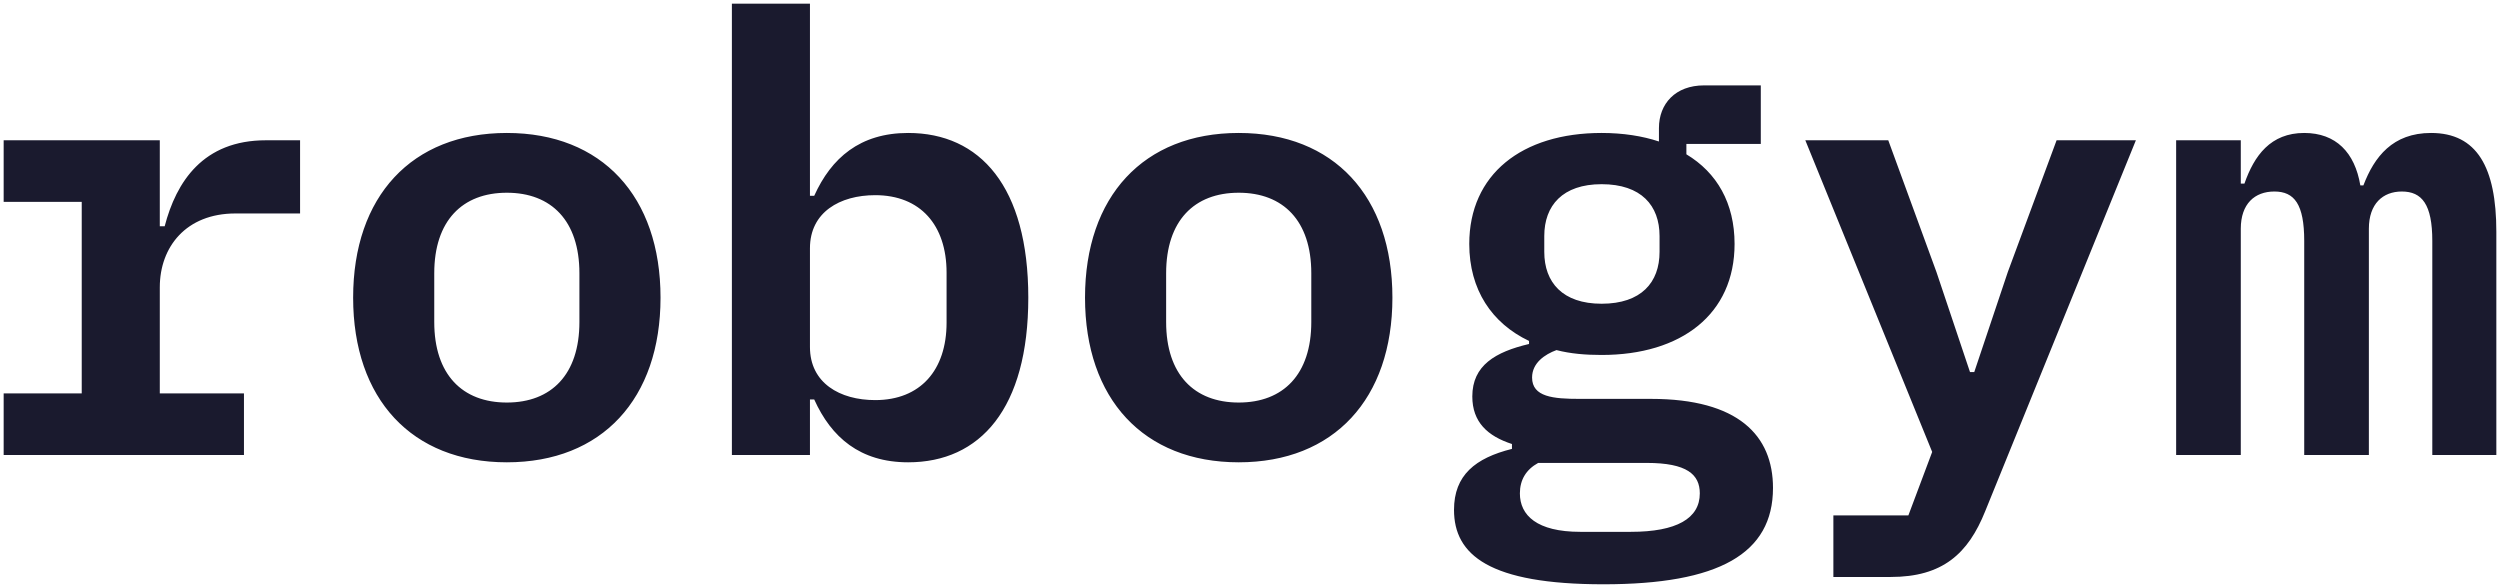
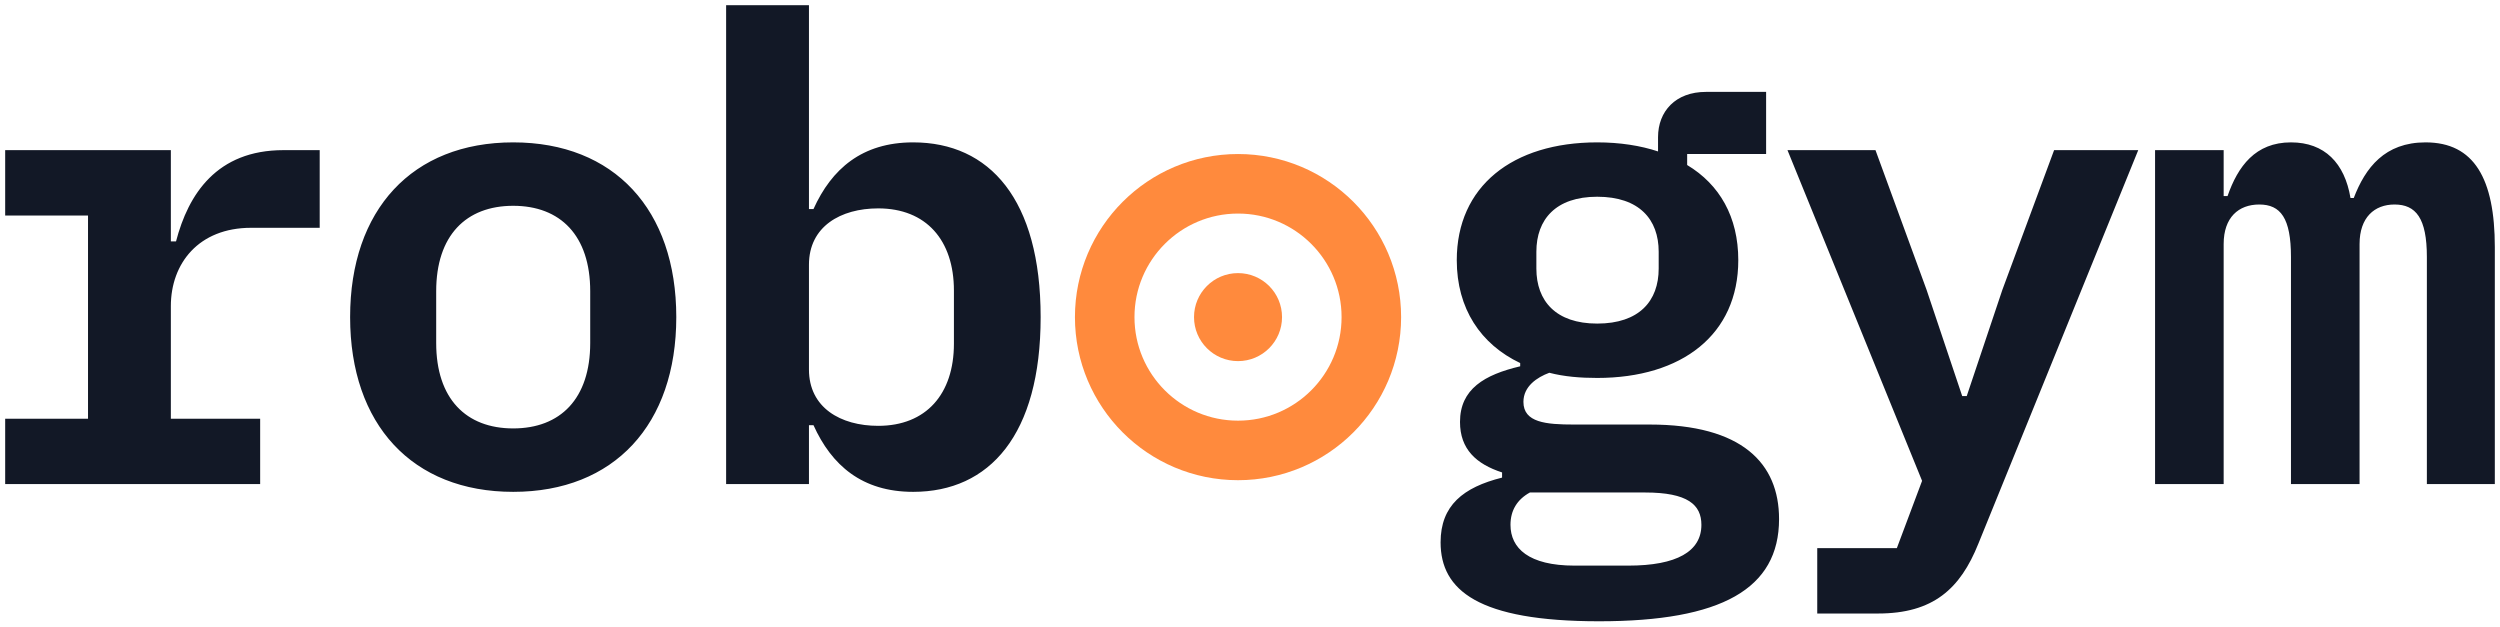
- <svg xmlns="http://www.w3.org/2000/svg" viewBox="69 -746 4099 964" role="img" aria-label="robogym">
-   <path fill="#1a1a2e" d="M75 0H469V-101H331V-275C331 -341 374 -396 455 -396H561V-516H505C402 -516 358 -448 339 -375H331V-516H75V-415H203V-101H75ZM900 12C1056 12 1152 -92 1152 -258C1152 -424 1056 -528 900 -528C744 -528 648 -424 648 -258C648 -92 744 12 900 12ZM900 -86C827 -86 781 -132 781 -218V-298C781 -384 827 -430 900 -430C973 -430 1019 -384 1019 -298V-218C1019 -132 973 -86 900 -86ZM1269 0H1397V-91H1404C1432 -29 1479 12 1558 12C1676 12 1755 -76 1755 -258C1755 -440 1676 -528 1558 -528C1479 -528 1432 -487 1404 -425H1397V-740H1269ZM1504 -90C1446 -90 1397 -118 1397 -177V-339C1397 -398 1446 -426 1504 -426C1578 -426 1621 -377 1621 -299V-217C1621 -139 1578 -90 1504 -90ZM2100 12C2256 12 2352 -92 2352 -258C2352 -424 2256 -528 2100 -528C1944 -528 1848 -424 1848 -258C1848 -92 1944 12 2100 12ZM2100 -86C2027 -86 1981 -132 1981 -218V-298C1981 -384 2027 -430 2100 -430C2173 -430 2219 -384 2219 -298V-218C2219 -132 2173 -86 2100 -86ZM2976 54C2976 -32 2919 -92 2776 -92H2659C2616 -92 2581 -95 2581 -127C2581 -151 2602 -165 2621 -172C2644 -166 2669 -164 2695 -164C2826 -164 2913 -231 2913 -346C2913 -413 2884 -463 2834 -493V-510H2956V-606H2863C2816 -606 2789 -576 2789 -536V-514C2762 -523 2730 -528 2695 -528C2564 -528 2478 -460 2478 -346C2478 -271 2515 -216 2576 -187V-182C2521 -169 2483 -147 2483 -96C2483 -54 2508 -31 2548 -18V-10C2488 5 2453 33 2453 90C2453 164 2511 212 2698 212C2887 212 2976 162 2976 54ZM2856 63C2856 104 2818 126 2743 126H2660C2589 126 2561 99 2561 63C2561 41 2571 24 2591 13H2769C2835 13 2856 32 2856 63ZM2695 -248C2631 -248 2601 -283 2601 -333V-359C2601 -409 2631 -444 2695 -444C2760 -444 2790 -409 2790 -359V-333C2790 -283 2760 -248 2695 -248ZM3361 -300 3306 -136H3299L3244 -300L3165 -516H3029L3237 -5L3198 99H3075V200H3169C3254 200 3296 162 3324 92L3571 -516H3441ZM3743 0V-371C3743 -412 3766 -432 3798 -432C3831 -432 3847 -411 3847 -351V0H3953V-371C3953 -412 3976 -432 4007 -432C4040 -432 4057 -411 4057 -351V0H4162V-366C4162 -472 4130 -528 4055 -528C3992 -528 3962 -489 3944 -442H3939C3930 -496 3899 -528 3847 -528C3792 -528 3765 -491 3749 -445H3743V-516H3637V0Z" />
+ <svg xmlns="http://www.w3.org/2000/svg" viewBox="67 -748 3863 968" role="img" aria-label="robogym">
+   <path fill="#121826" d="M75 0H469V-101H331V-275C331 -341 374 -396 455 -396H561V-516H505C402 -516 358 -448 339 -375H331V-516H75V-415H203V-101H75ZM860 12C1016 12 1112 -92 1112 -258C1112 -424 1016 -528 860 -528C704 -528 608 -424 608 -258C608 -92 704 12 860 12ZM860 -86C787 -86 741 -132 741 -218V-298C741 -384 787 -430 860 -430C933 -430 979 -384 979 -298V-218C979 -132 933 -86 860 -86ZM1189 0H1317V-91H1324C1352 -29 1399 12 1478 12C1596 12 1675 -76 1675 -258C1675 -440 1596 -528 1478 -528C1399 -528 1352 -487 1324 -425H1317V-740H1189ZM1424 -90C1366 -90 1317 -118 1317 -177V-339C1317 -398 1366 -426 1424 -426C1498 -426 1541 -377 1541 -299V-217C1541 -139 1498 -90 1424 -90ZM2816 54C2816 -32 2759 -92 2616 -92H2499C2456 -92 2421 -95 2421 -127C2421 -151 2442 -165 2461 -172C2484 -166 2509 -164 2535 -164C2666 -164 2753 -231 2753 -346C2753 -413 2724 -463 2674 -493V-510H2796V-606H2703C2656 -606 2629 -576 2629 -536V-514C2602 -523 2570 -528 2535 -528C2404 -528 2318 -460 2318 -346C2318 -271 2355 -216 2416 -187V-182C2361 -169 2323 -147 2323 -96C2323 -54 2348 -31 2388 -18V-10C2328 5 2293 33 2293 90C2293 164 2351 212 2538 212C2727 212 2816 162 2816 54ZM2696 63C2696 104 2658 126 2583 126H2500C2429 126 2401 99 2401 63C2401 41 2411 24 2431 13H2609C2675 13 2696 32 2696 63ZM2535 -248C2471 -248 2441 -283 2441 -333V-359C2441 -409 2471 -444 2535 -444C2600 -444 2630 -409 2630 -359V-333C2630 -283 2600 -248 2535 -248ZM3161 -300 3106 -136H3099L3044 -300L2965 -516H2829L3037 -5L2998 99H2875V200H2969C3054 200 3096 162 3124 92L3371 -516H3241ZM3503 0V-371C3503 -412 3526 -432 3558 -432C3591 -432 3607 -411 3607 -351V0H3713V-371C3713 -412 3736 -432 3767 -432C3800 -432 3817 -411 3817 -351V0H3922V-366C3922 -472 3890 -528 3815 -528C3752 -528 3722 -489 3704 -442H3699C3690 -496 3659 -528 3607 -528C3552 -528 3525 -491 3509 -445H3503V-516H3397V0Z" />
+   <circle cx="1980.0" cy="-258.0" r="206.0" fill="none" stroke="#ff8a3d" stroke-width="92" />
+   <circle cx="1980.0" cy="-258.0" r="68.0" fill="#ff8a3d" />
</svg>
